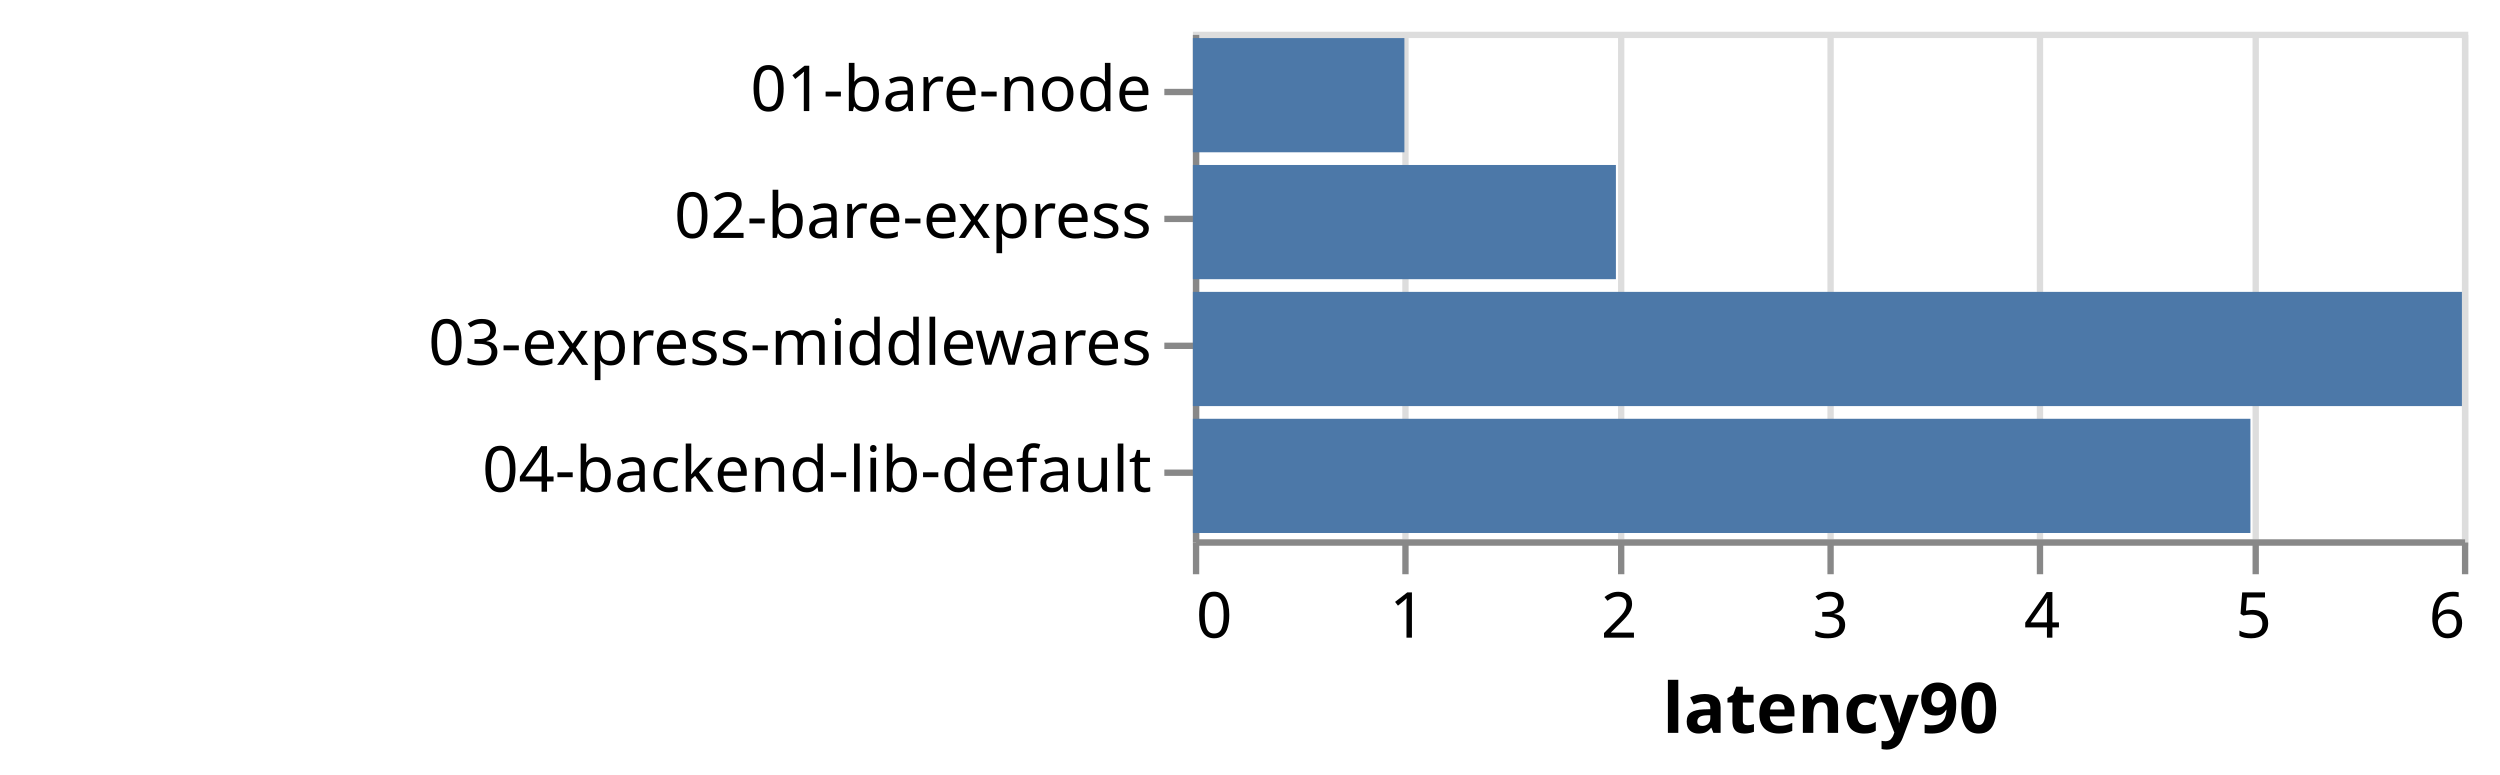
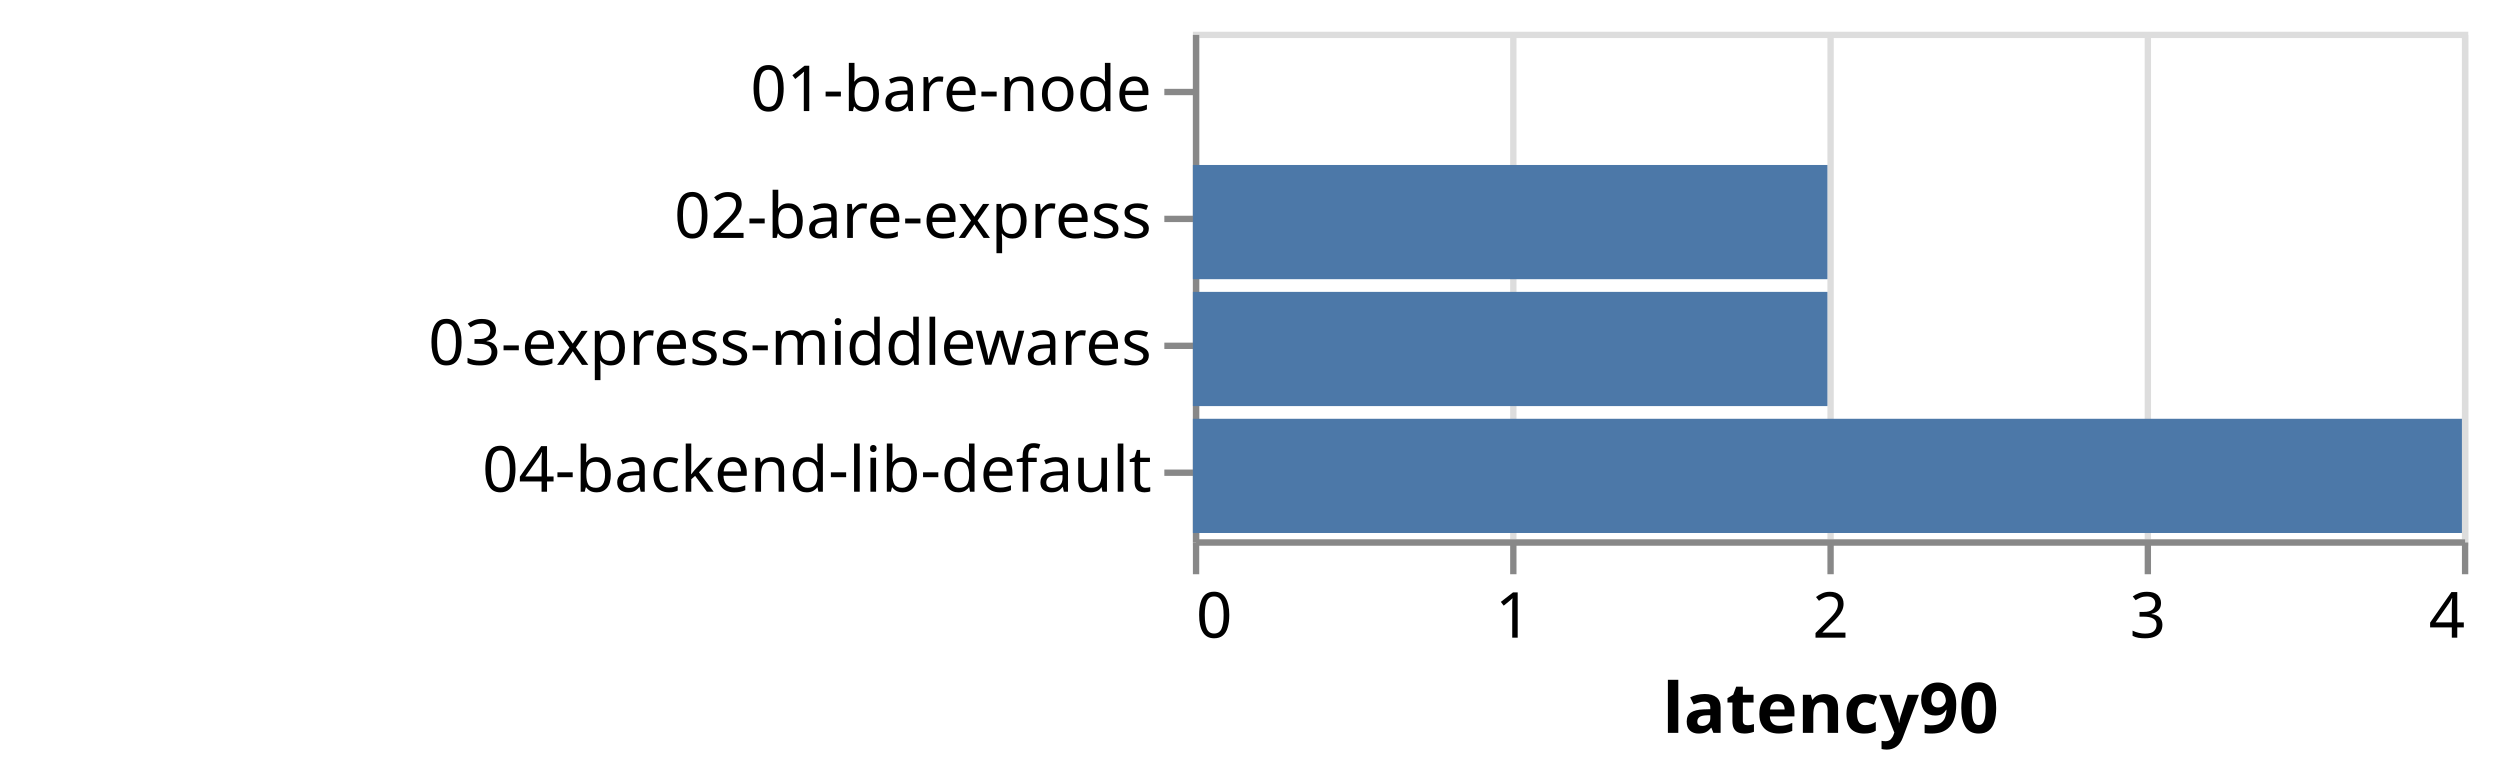
<svg xmlns="http://www.w3.org/2000/svg" class="marks" width="394" height="122" viewBox="0 0 394 122" version="1.1">
  <g transform="translate(188,5)">
    <g class="mark-group role-frame root">
      <g transform="translate(0,0)">
        <path class="background" d="M0.5,0.5h200v80h-200Z" style="fill: none; stroke: #ddd;" />
        <g>
          <g class="mark-group role-axis">
            <g transform="translate(0.5,80.5)">
              <path class="background" d="M0,0h0v0h0Z" style="pointer-events: none; fill: none;" />
              <g>
                <g class="mark-rule role-axis-grid" style="pointer-events: none;">
                  <line transform="translate(0,0)" x2="0" y2="-80" style="fill: none; stroke: #ddd; stroke-width: 1; opacity: 1;" />
-                   <line transform="translate(33,0)" x2="0" y2="-80" style="fill: none; stroke: #ddd; stroke-width: 1; opacity: 1;" />
-                   <line transform="translate(67,0)" x2="0" y2="-80" style="fill: none; stroke: #ddd; stroke-width: 1; opacity: 1;" />
+                   <line transform="translate(50,0)" x2="0" y2="-80" style="fill: none; stroke: #ddd; stroke-width: 1; opacity: 1;" />
                  <line transform="translate(100,0)" x2="0" y2="-80" style="fill: none; stroke: #ddd; stroke-width: 1; opacity: 1;" />
-                   <line transform="translate(133,0)" x2="0" y2="-80" style="fill: none; stroke: #ddd; stroke-width: 1; opacity: 1;" />
-                   <line transform="translate(167,0)" x2="0" y2="-80" style="fill: none; stroke: #ddd; stroke-width: 1; opacity: 1;" />
+                   <line transform="translate(150,0)" x2="0" y2="-80" style="fill: none; stroke: #ddd; stroke-width: 1; opacity: 1;" />
                  <line transform="translate(200,0)" x2="0" y2="-80" style="fill: none; stroke: #ddd; stroke-width: 1; opacity: 1;" />
                </g>
              </g>
            </g>
          </g>
          <g class="mark-group role-axis">
            <g transform="translate(0.5,80.5)">
              <path class="background" d="M0,0h0v0h0Z" style="pointer-events: none; fill: none;" />
              <g>
                <g class="mark-rule role-axis-tick" style="pointer-events: none;">
                  <line transform="translate(0,0)" x2="0" y2="5" style="fill: none; stroke: #888; stroke-width: 1; opacity: 1;" />
-                   <line transform="translate(33,0)" x2="0" y2="5" style="fill: none; stroke: #888; stroke-width: 1; opacity: 1;" />
-                   <line transform="translate(67,0)" x2="0" y2="5" style="fill: none; stroke: #888; stroke-width: 1; opacity: 1;" />
+                   <line transform="translate(50,0)" x2="0" y2="5" style="fill: none; stroke: #888; stroke-width: 1; opacity: 1;" />
                  <line transform="translate(100,0)" x2="0" y2="5" style="fill: none; stroke: #888; stroke-width: 1; opacity: 1;" />
-                   <line transform="translate(133,0)" x2="0" y2="5" style="fill: none; stroke: #888; stroke-width: 1; opacity: 1;" />
-                   <line transform="translate(167,0)" x2="0" y2="5" style="fill: none; stroke: #888; stroke-width: 1; opacity: 1;" />
+                   <line transform="translate(150,0)" x2="0" y2="5" style="fill: none; stroke: #888; stroke-width: 1; opacity: 1;" />
                  <line transform="translate(200,0)" x2="0" y2="5" style="fill: none; stroke: #888; stroke-width: 1; opacity: 1;" />
                </g>
                <g class="mark-text role-axis-label" style="pointer-events: none;">
                  <text text-anchor="start" transform="translate(0,15)" style="font-family: sans-serif; font-size: 10px; fill: #000; opacity: 1;">0</text>
-                   <text text-anchor="middle" transform="translate(33.33333,15)" style="font-family: sans-serif; font-size: 10px; fill: #000; opacity: 1;">1</text>
-                   <text text-anchor="middle" transform="translate(66.66667,15)" style="font-family: sans-serif; font-size: 10px; fill: #000; opacity: 1;">2</text>
-                   <text text-anchor="middle" transform="translate(100,15)" style="font-family: sans-serif; font-size: 10px; fill: #000; opacity: 1;">3</text>
-                   <text text-anchor="middle" transform="translate(133.3333,15)" style="font-family: sans-serif; font-size: 10px; fill: #000; opacity: 1;">4</text>
-                   <text text-anchor="middle" transform="translate(166.6667,15)" style="font-family: sans-serif; font-size: 10px; fill: #000; opacity: 1;">5</text>
-                   <text text-anchor="end" transform="translate(200,15)" style="font-family: sans-serif; font-size: 10px; fill: #000; opacity: 1;">6</text>
+                   <text text-anchor="middle" transform="translate(50,15)" style="font-family: sans-serif; font-size: 10px; fill: #000; opacity: 1;">1</text>
+                   <text text-anchor="middle" transform="translate(100,15)" style="font-family: sans-serif; font-size: 10px; fill: #000; opacity: 1;">2</text>
+                   <text text-anchor="middle" transform="translate(150,15)" style="font-family: sans-serif; font-size: 10px; fill: #000; opacity: 1;">3</text>
+                   <text text-anchor="end" transform="translate(200,15)" style="font-family: sans-serif; font-size: 10px; fill: #000; opacity: 1;">4</text>
                </g>
                <g class="mark-rule role-axis-domain" style="pointer-events: none;">
                  <line transform="translate(0,0)" x2="200" y2="0" style="fill: none; stroke: #888; stroke-width: 1; opacity: 1;" />
                </g>
                <g class="mark-text role-axis-title" style="pointer-events: none;">
                  <text text-anchor="middle" transform="translate(100,30)" style="font-family: sans-serif; font-size: 11px; font-weight: bold; fill: #000; opacity: 1;">latency90</text>
                </g>
              </g>
            </g>
          </g>
          <g class="mark-group role-axis">
            <g transform="translate(0.5,0.5)">
              <path class="background" d="M0,0h0v0h0Z" style="pointer-events: none; fill: none;" />
              <g>
                <g class="mark-rule role-axis-tick" style="pointer-events: none;">
                  <line transform="translate(0,9)" x2="-5" y2="0" style="fill: none; stroke: #888; stroke-width: 1; opacity: 1;" />
                  <line transform="translate(0,29)" x2="-5" y2="0" style="fill: none; stroke: #888; stroke-width: 1; opacity: 1;" />
                  <line transform="translate(0,49)" x2="-5" y2="0" style="fill: none; stroke: #888; stroke-width: 1; opacity: 1;" />
                  <line transform="translate(0,69)" x2="-5" y2="0" style="fill: none; stroke: #888; stroke-width: 1; opacity: 1;" />
                </g>
                <g class="mark-text role-axis-label" style="pointer-events: none;">
                  <text text-anchor="end" transform="translate(-7,12)" style="font-family: sans-serif; font-size: 10px; fill: #000; opacity: 1;">01-bare-node</text>
                  <text text-anchor="end" transform="translate(-7,32)" style="font-family: sans-serif; font-size: 10px; fill: #000; opacity: 1;">02-bare-express</text>
                  <text text-anchor="end" transform="translate(-7,52)" style="font-family: sans-serif; font-size: 10px; fill: #000; opacity: 1;">03-express-middlewares</text>
                  <text text-anchor="end" transform="translate(-7,72)" style="font-family: sans-serif; font-size: 10px; fill: #000; opacity: 1;">04-backend-lib-default</text>
                </g>
                <g class="mark-rule role-axis-domain" style="pointer-events: none;">
                  <line transform="translate(0,0)" x2="0" y2="80" style="fill: none; stroke: #888; stroke-width: 1; opacity: 1;" />
                </g>
              </g>
            </g>
          </g>
          <g class="mark-rect role-mark marks">
-             <path d="M0,1h33.333v18h-33.333Z" style="fill: #4c78a8;" />
-             <path d="M0,21h66.667v18h-66.667Z" style="fill: #4c78a8;" />
-             <path d="M0,41h200v18h-200Z" style="fill: #4c78a8;" />
-             <path d="M0,61h166.667v18h-166.667Z" style="fill: #4c78a8;" />
+             <path d="M0,1h0v18h0Z" style="fill: #4c78a8;" />
+             <path d="M0,21h100v18h-100Z" style="fill: #4c78a8;" />
+             <path d="M0,41h100v18h-100Z" style="fill: #4c78a8;" />
+             <path d="M0,61h200v18h-200Z" style="fill: #4c78a8;" />
          </g>
        </g>
      </g>
    </g>
  </g>
</svg>
